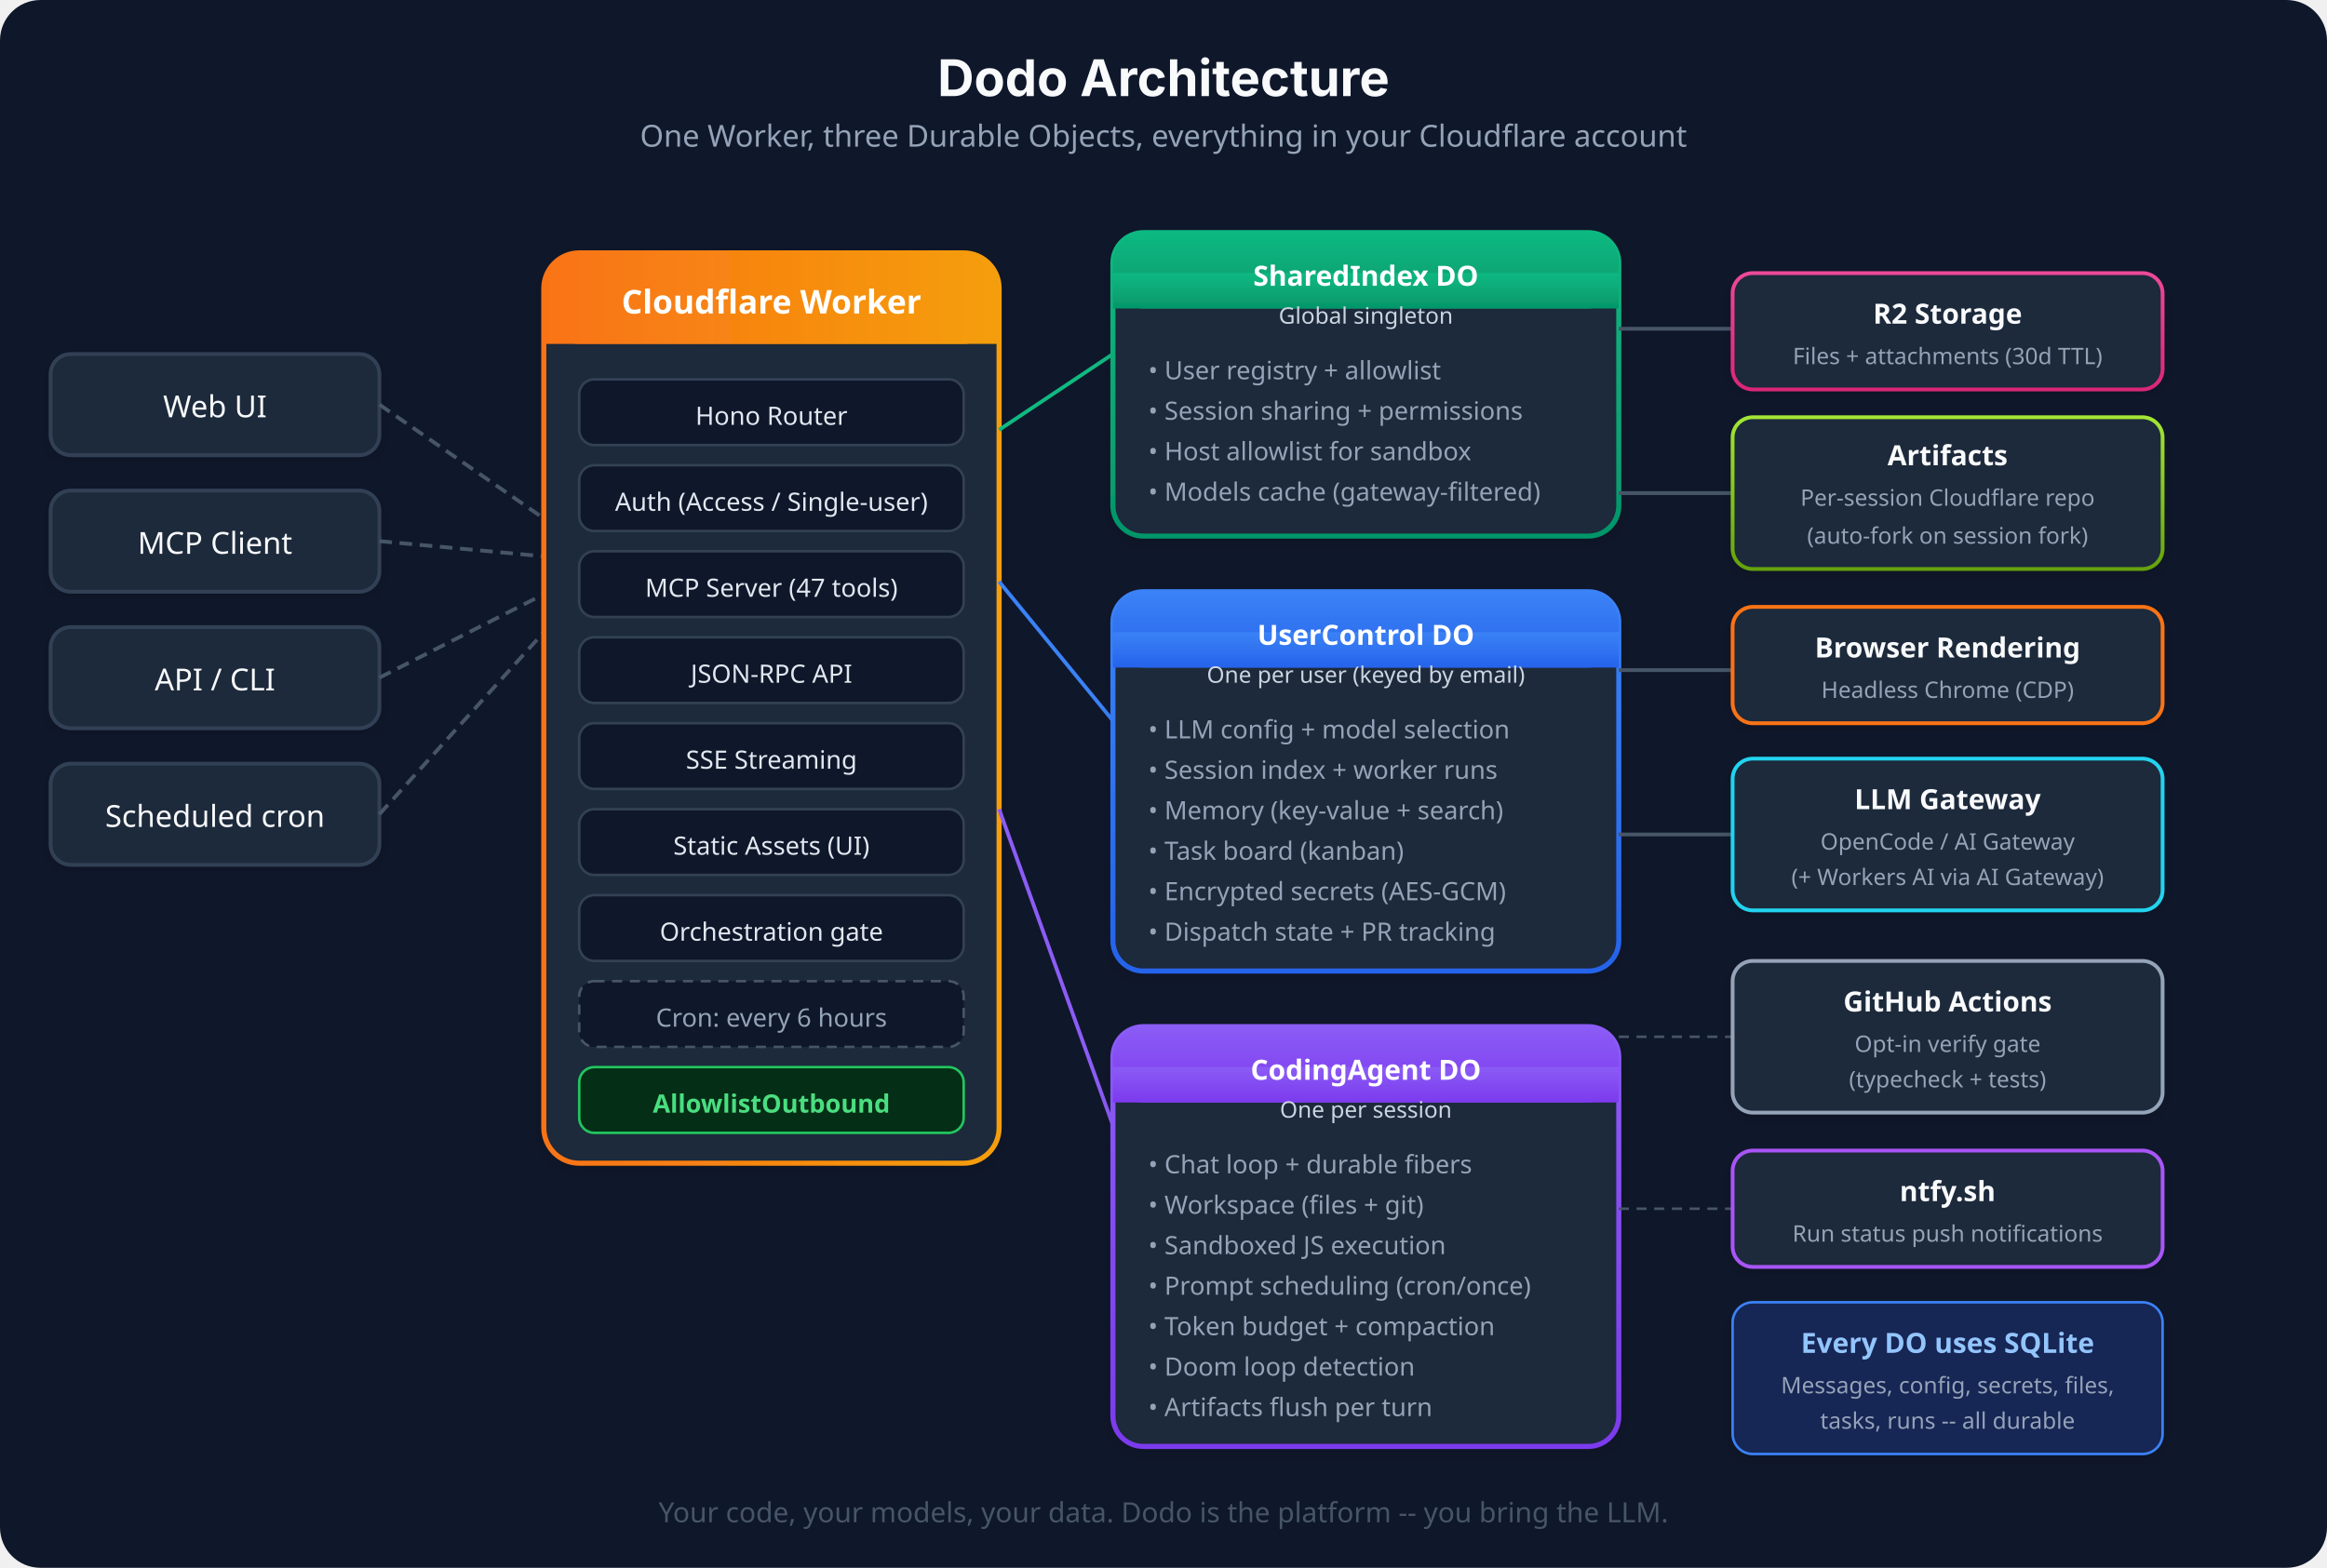
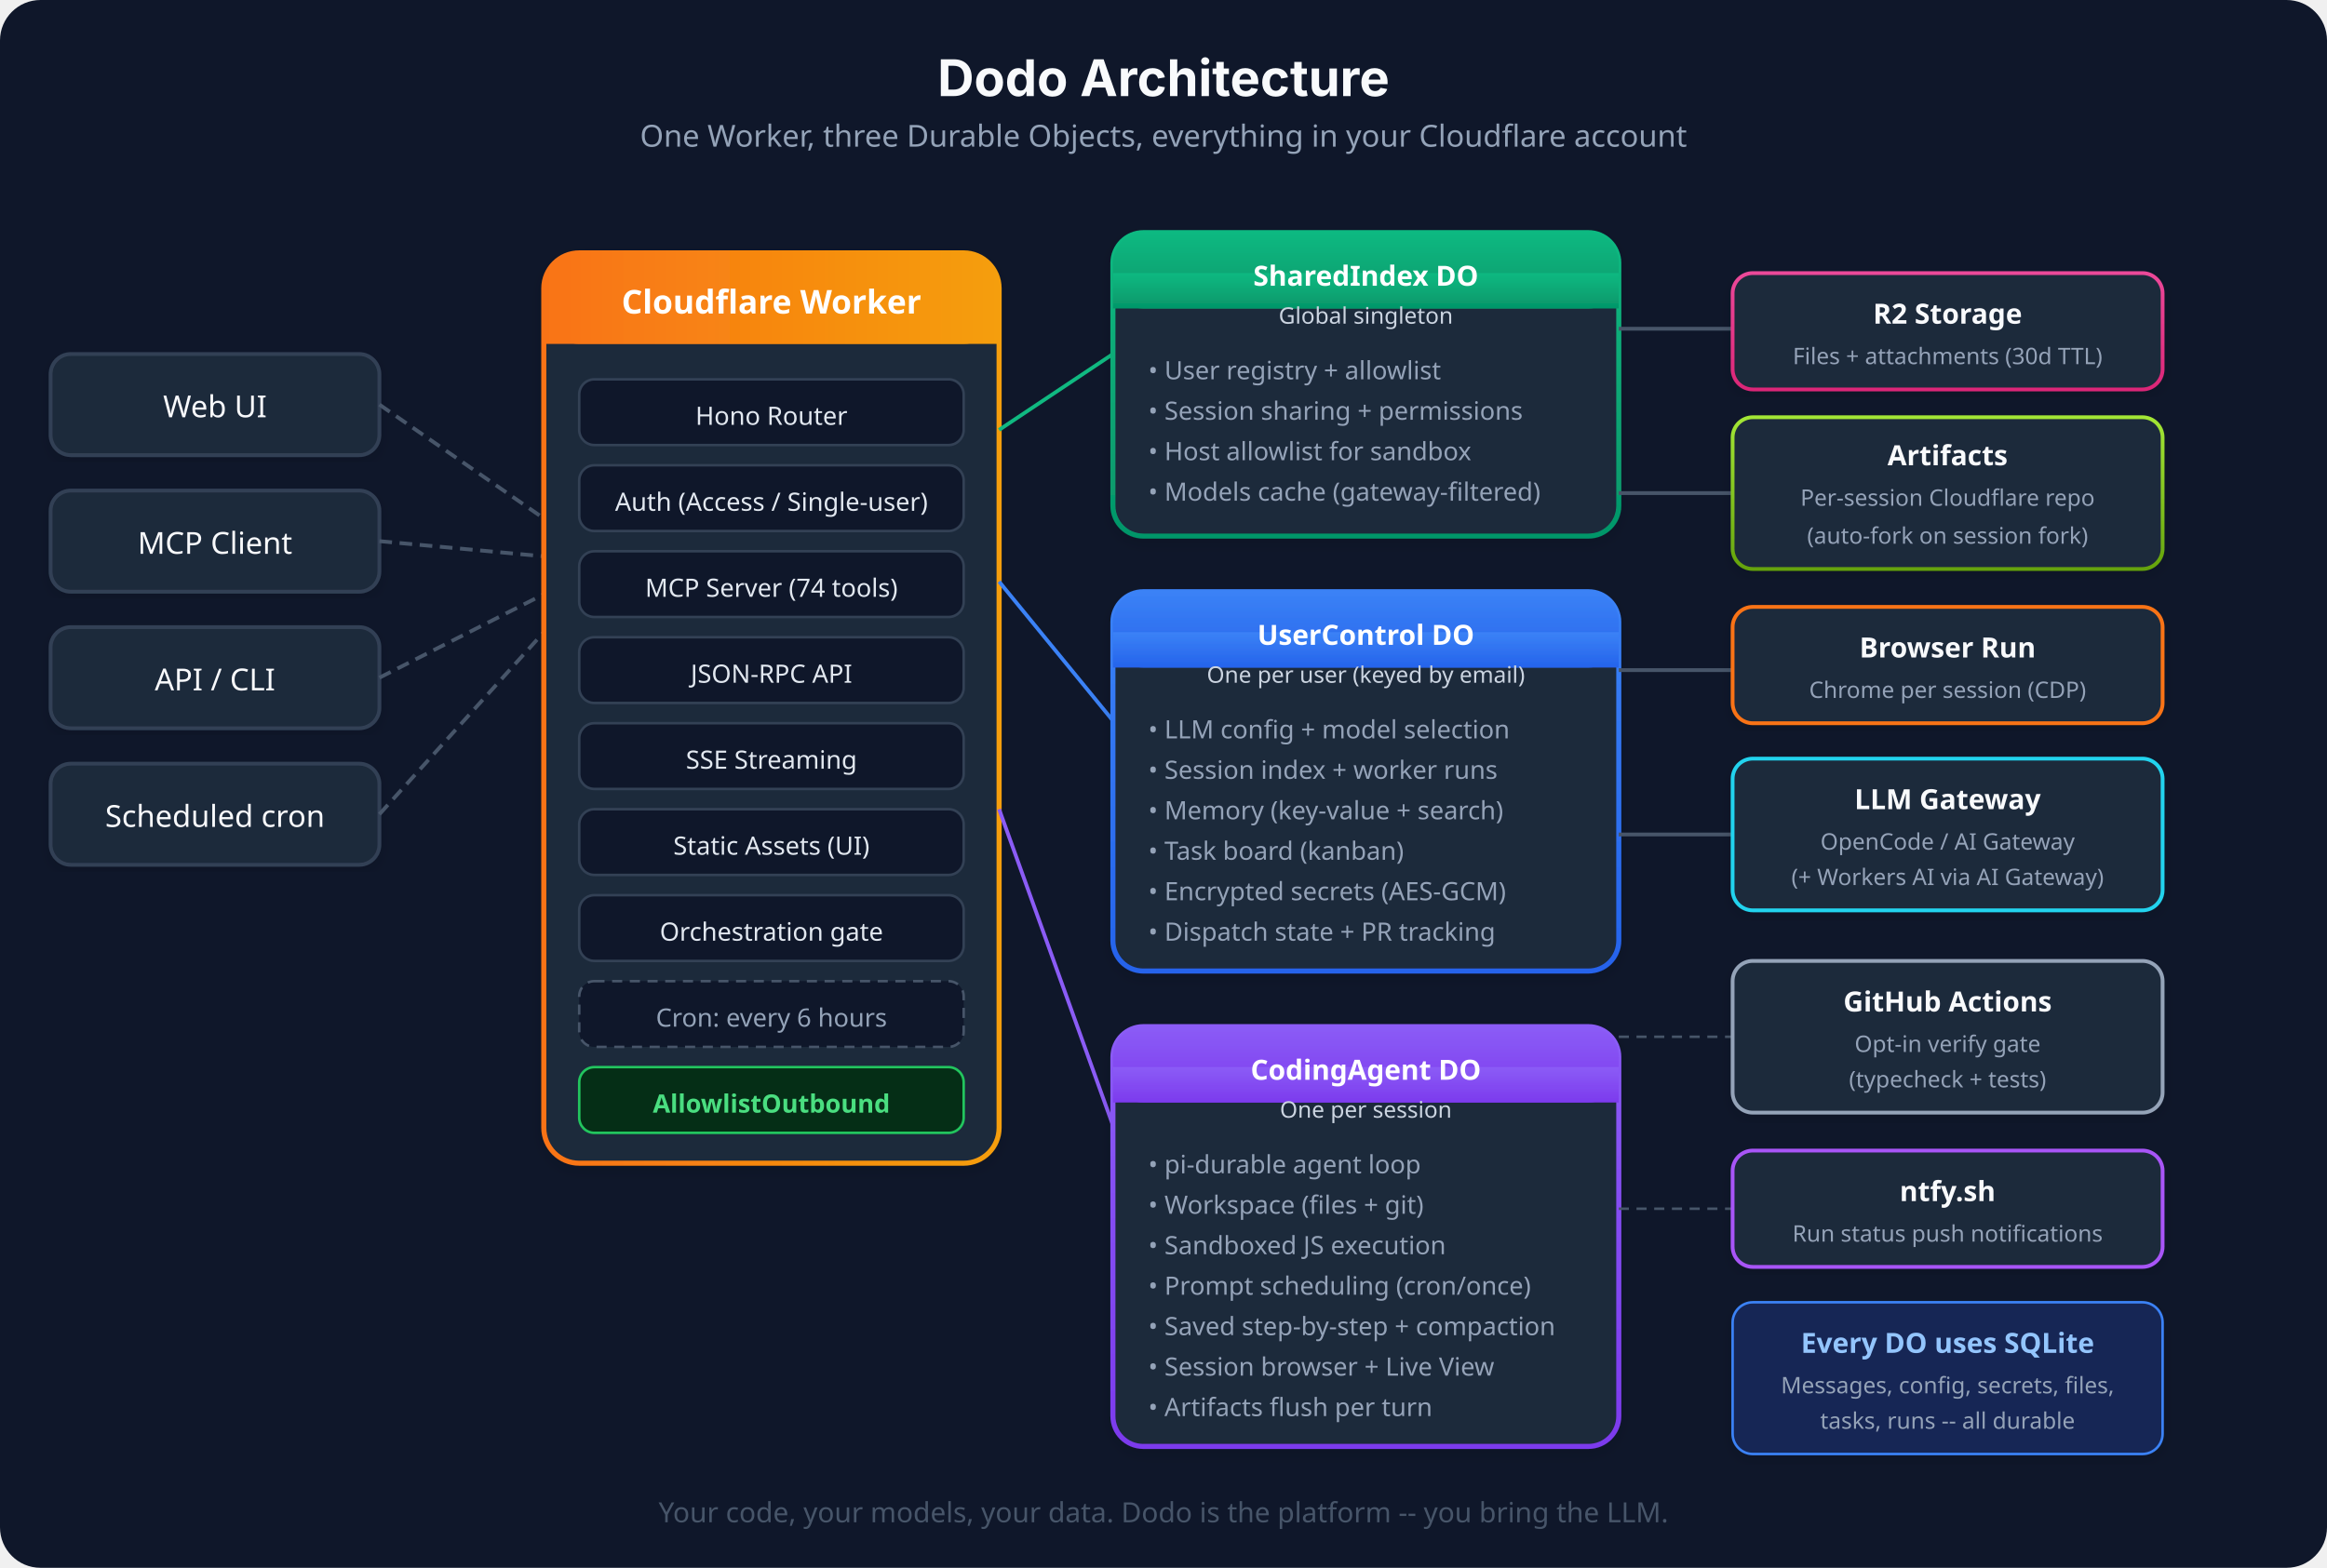
<svg xmlns="http://www.w3.org/2000/svg" viewBox="0 0 920 620" fill="none">
  <defs>
    <linearGradient id="hono" x1="0" y1="0" x2="1" y2="0">
      <stop offset="0%" stop-color="#f97316" />
      <stop offset="100%" stop-color="#f59e0b" />
    </linearGradient>
    <linearGradient id="shared" x1="0" y1="0" x2="0" y2="1">
      <stop offset="0%" stop-color="#10b981" />
      <stop offset="100%" stop-color="#059669" />
    </linearGradient>
    <linearGradient id="user" x1="0" y1="0" x2="0" y2="1">
      <stop offset="0%" stop-color="#3b82f6" />
      <stop offset="100%" stop-color="#2563eb" />
    </linearGradient>
    <linearGradient id="agent" x1="0" y1="0" x2="0" y2="1">
      <stop offset="0%" stop-color="#8b5cf6" />
      <stop offset="100%" stop-color="#7c3aed" />
    </linearGradient>
    <linearGradient id="storage" x1="0" y1="0" x2="0" y2="1">
      <stop offset="0%" stop-color="#ec4899" />
      <stop offset="100%" stop-color="#db2777" />
    </linearGradient>
    <linearGradient id="artifact" x1="0" y1="0" x2="0" y2="1">
      <stop offset="0%" stop-color="#a3e635" />
      <stop offset="100%" stop-color="#65a30d" />
    </linearGradient>
    <filter id="s" x="-3%" y="-3%" width="106%" height="110%">
      <feDropShadow dx="0" dy="2" stdDeviation="3" flood-color="#000" flood-opacity="0.12" />
    </filter>
    <style>
      a { cursor: pointer; }
      a:hover rect { filter: brightness(1.15); }
      a:hover text { fill: #ffffff; }
      a text { transition: fill 120ms; }
    </style>
  </defs>
  <rect width="920" height="620" rx="16" fill="#0f172a" />
  <text x="460" y="38" text-anchor="middle" fill="#f8fafc" font-family="system-ui, -apple-system, sans-serif" font-size="20" font-weight="700">Dodo Architecture</text>
  <text x="460" y="58" text-anchor="middle" fill="#94a3b8" font-family="system-ui, sans-serif" font-size="12">One Worker, three Durable Objects, everything in your Cloudflare account</text>
  <a href="https://github.com/jonnyparris/dodo#quick-start" target="_blank">
    <g filter="url(#s)">
      <rect x="20" y="140" width="130" height="40" rx="8" fill="#1e293b" stroke="#334155" stroke-width="1.5" />
      <text x="85" y="165" text-anchor="middle" fill="#f8fafc" font-family="system-ui, sans-serif" font-size="12" font-weight="500">Web UI</text>
    </g>
  </a>
  <a href="https://github.com/jonnyparris/dodo#connect-via-mcp" target="_blank">
    <g filter="url(#s)">
      <rect x="20" y="194" width="130" height="40" rx="8" fill="#1e293b" stroke="#334155" stroke-width="1.5" />
      <text x="85" y="219" text-anchor="middle" fill="#f8fafc" font-family="system-ui, sans-serif" font-size="12" font-weight="500">MCP Client</text>
    </g>
  </a>
  <a href="https://github.com/jonnyparris/dodo/blob/main/docs/testing.md" target="_blank">
    <g filter="url(#s)">
      <rect x="20" y="248" width="130" height="40" rx="8" fill="#1e293b" stroke="#334155" stroke-width="1.5" />
      <text x="85" y="273" text-anchor="middle" fill="#f8fafc" font-family="system-ui, sans-serif" font-size="12" font-weight="500">API / CLI</text>
    </g>
  </a>
  <a href="https://github.com/jonnyparris/dodo#scheduling" target="_blank">
    <g filter="url(#s)">
      <rect x="20" y="302" width="130" height="40" rx="8" fill="#1e293b" stroke="#334155" stroke-width="1.5" />
      <text x="85" y="327" text-anchor="middle" fill="#f8fafc" font-family="system-ui, sans-serif" font-size="12" font-weight="500">Scheduled cron</text>
    </g>
  </a>
  <line x1="150" y1="160" x2="215" y2="205" stroke="#475569" stroke-width="1.5" stroke-dasharray="5,3" />
  <line x1="150" y1="214" x2="215" y2="220" stroke="#475569" stroke-width="1.5" stroke-dasharray="5,3" />
  <line x1="150" y1="268" x2="215" y2="235" stroke="#475569" stroke-width="1.5" stroke-dasharray="5,3" />
  <line x1="150" y1="322" x2="215" y2="250" stroke="#475569" stroke-width="1.5" stroke-dasharray="5,3" />
  <a href="https://developers.cloudflare.com/workers/" target="_blank">
    <g filter="url(#s)">
      <rect x="215" y="100" width="180" height="360" rx="14" fill="#1e293b" stroke="url(#hono)" stroke-width="2" />
      <rect x="215" y="100" width="180" height="36" rx="14" fill="url(#hono)" />
      <rect x="215" y="122" width="180" height="14" fill="url(#hono)" />
      <text x="305" y="124" text-anchor="middle" fill="#fff" font-family="system-ui, sans-serif" font-size="13" font-weight="700">Cloudflare Worker</text>
    </g>
  </a>
  <a href="https://hono.dev/" target="_blank">
    <g>
      <rect x="229" y="150" width="152" height="26" rx="6" fill="#0f172a" stroke="#334155" stroke-width="1" />
      <text x="305" y="168" text-anchor="middle" fill="#e2e8f0" font-family="system-ui, sans-serif" font-size="10" font-weight="500">Hono Router</text>
    </g>
  </a>
  <a href="https://developers.cloudflare.com/cloudflare-one/applications/configure-apps/self-hosted-public-app/" target="_blank">
    <g>
      <rect x="229" y="184" width="152" height="26" rx="6" fill="#0f172a" stroke="#334155" stroke-width="1" />
      <text x="305" y="202" text-anchor="middle" fill="#e2e8f0" font-family="system-ui, sans-serif" font-size="10" font-weight="500">Auth (Access / Single-user)</text>
    </g>
  </a>
  <a href="https://modelcontextprotocol.io/" target="_blank">
    <g>
      <rect x="229" y="218" width="152" height="26" rx="6" fill="#0f172a" stroke="#334155" stroke-width="1" />
-       <text x="305" y="236" text-anchor="middle" fill="#e2e8f0" font-family="system-ui, sans-serif" font-size="10" font-weight="500">MCP Server (47 tools)</text>
+       <text x="305" y="236" text-anchor="middle" fill="#e2e8f0" font-family="system-ui, sans-serif" font-size="10" font-weight="500">MCP Server (74 tools)</text>
    </g>
  </a>
  <g>
    <rect x="229" y="252" width="152" height="26" rx="6" fill="#0f172a" stroke="#334155" stroke-width="1" />
    <text x="305" y="270" text-anchor="middle" fill="#e2e8f0" font-family="system-ui, sans-serif" font-size="10" font-weight="500">JSON-RPC API</text>
  </g>
  <a href="https://developer.mozilla.org/en-US/docs/Web/API/Server-sent_events" target="_blank">
    <g>
      <rect x="229" y="286" width="152" height="26" rx="6" fill="#0f172a" stroke="#334155" stroke-width="1" />
      <text x="305" y="304" text-anchor="middle" fill="#e2e8f0" font-family="system-ui, sans-serif" font-size="10" font-weight="500">SSE Streaming</text>
    </g>
  </a>
  <a href="https://developers.cloudflare.com/workers/static-assets/" target="_blank">
    <g>
      <rect x="229" y="320" width="152" height="26" rx="6" fill="#0f172a" stroke="#334155" stroke-width="1" />
      <text x="305" y="338" text-anchor="middle" fill="#e2e8f0" font-family="system-ui, sans-serif" font-size="10" font-weight="500">Static Assets (UI)</text>
    </g>
  </a>
  <a href="https://github.com/jonnyparris/dodo#orchestration" target="_blank">
    <g>
      <rect x="229" y="354" width="152" height="26" rx="6" fill="#0f172a" stroke="#334155" stroke-width="1" />
      <text x="305" y="372" text-anchor="middle" fill="#e2e8f0" font-family="system-ui, sans-serif" font-size="10" font-weight="500">Orchestration gate</text>
    </g>
  </a>
  <a href="https://developers.cloudflare.com/workers/configuration/cron-triggers/" target="_blank">
    <g>
      <rect x="229" y="388" width="152" height="26" rx="6" fill="#0f172a" stroke="#475569" stroke-width="1" stroke-dasharray="4,3" />
      <text x="305" y="406" text-anchor="middle" fill="#94a3b8" font-family="system-ui, sans-serif" font-size="10">Cron: every 6 hours</text>
    </g>
  </a>
  <a href="https://developers.cloudflare.com/workers/runtime-apis/bindings/outbound/" target="_blank">
    <g>
      <rect x="229" y="422" width="152" height="26" rx="6" fill="#052e16" stroke="#22c55e" stroke-width="1" />
      <text x="305" y="440" text-anchor="middle" fill="#4ade80" font-family="system-ui, sans-serif" font-size="10" font-weight="600">AllowlistOutbound</text>
    </g>
  </a>
  <line x1="395" y1="170" x2="440" y2="140" stroke="#10b981" stroke-width="1.5" />
  <line x1="395" y1="230" x2="440" y2="285" stroke="#3b82f6" stroke-width="1.5" />
  <line x1="395" y1="320" x2="440" y2="445" stroke="#8b5cf6" stroke-width="1.5" />
  <a href="https://developers.cloudflare.com/durable-objects/" target="_blank">
    <g filter="url(#s)">
      <rect x="440" y="92" width="200" height="120" rx="12" fill="#1e293b" stroke="url(#shared)" stroke-width="2" />
      <rect x="440" y="92" width="200" height="30" rx="12" fill="url(#shared)" />
      <rect x="440" y="108" width="200" height="14" fill="url(#shared)" />
      <text x="540" y="113" text-anchor="middle" fill="#fff" font-family="system-ui, sans-serif" font-size="11" font-weight="700">SharedIndex DO</text>
      <text x="540" y="128" text-anchor="middle" fill="#cbd5e1" font-family="system-ui, sans-serif" font-size="9">Global singleton</text>
      <text x="454" y="150" fill="#94a3b8" font-family="system-ui, sans-serif" font-size="10">• User registry + allowlist</text>
      <text x="454" y="166" fill="#94a3b8" font-family="system-ui, sans-serif" font-size="10">• Session sharing + permissions</text>
      <text x="454" y="182" fill="#94a3b8" font-family="system-ui, sans-serif" font-size="10">• Host allowlist for sandbox</text>
      <text x="454" y="198" fill="#94a3b8" font-family="system-ui, sans-serif" font-size="10">• Models cache (gateway-filtered)</text>
    </g>
  </a>
  <a href="https://developers.cloudflare.com/durable-objects/api/storage-api/" target="_blank">
    <g filter="url(#s)">
      <rect x="440" y="234" width="200" height="150" rx="12" fill="#1e293b" stroke="url(#user)" stroke-width="2" />
      <rect x="440" y="234" width="200" height="30" rx="12" fill="url(#user)" />
      <rect x="440" y="250" width="200" height="14" fill="url(#user)" />
      <text x="540" y="255" text-anchor="middle" fill="#fff" font-family="system-ui, sans-serif" font-size="11" font-weight="700">UserControl DO</text>
      <text x="540" y="270" text-anchor="middle" fill="#cbd5e1" font-family="system-ui, sans-serif" font-size="9">One per user (keyed by email)</text>
      <text x="454" y="292" fill="#94a3b8" font-family="system-ui, sans-serif" font-size="10">• LLM config + model selection</text>
      <text x="454" y="308" fill="#94a3b8" font-family="system-ui, sans-serif" font-size="10">• Session index + worker runs</text>
      <text x="454" y="324" fill="#94a3b8" font-family="system-ui, sans-serif" font-size="10">• Memory (key-value + search)</text>
      <text x="454" y="340" fill="#94a3b8" font-family="system-ui, sans-serif" font-size="10">• Task board (kanban)</text>
      <text x="454" y="356" fill="#94a3b8" font-family="system-ui, sans-serif" font-size="10">• Encrypted secrets (AES-GCM)</text>
      <text x="454" y="372" fill="#94a3b8" font-family="system-ui, sans-serif" font-size="10">• Dispatch state + PR tracking</text>
    </g>
  </a>
  <a href="https://github.com/jonnyparris/dodo#agentic-loop" target="_blank">
    <g filter="url(#s)">
      <rect x="440" y="406" width="200" height="166" rx="12" fill="#1e293b" stroke="url(#agent)" stroke-width="2" />
      <rect x="440" y="406" width="200" height="30" rx="12" fill="url(#agent)" />
      <rect x="440" y="422" width="200" height="14" fill="url(#agent)" />
      <text x="540" y="427" text-anchor="middle" fill="#fff" font-family="system-ui, sans-serif" font-size="11" font-weight="700">CodingAgent DO</text>
      <text x="540" y="442" text-anchor="middle" fill="#cbd5e1" font-family="system-ui, sans-serif" font-size="9">One per session</text>
-       <text x="454" y="464" fill="#94a3b8" font-family="system-ui, sans-serif" font-size="10">• Chat loop + durable fibers</text>
+       <text x="454" y="464" fill="#94a3b8" font-family="system-ui, sans-serif" font-size="10">• pi-durable agent loop</text>
      <text x="454" y="480" fill="#94a3b8" font-family="system-ui, sans-serif" font-size="10">• Workspace (files + git)</text>
      <text x="454" y="496" fill="#94a3b8" font-family="system-ui, sans-serif" font-size="10">• Sandboxed JS execution</text>
      <text x="454" y="512" fill="#94a3b8" font-family="system-ui, sans-serif" font-size="10">• Prompt scheduling (cron/once)</text>
-       <text x="454" y="528" fill="#94a3b8" font-family="system-ui, sans-serif" font-size="10">• Token budget + compaction</text>
-       <text x="454" y="544" fill="#94a3b8" font-family="system-ui, sans-serif" font-size="10">• Doom loop detection</text>
+       <text x="454" y="528" fill="#94a3b8" font-family="system-ui, sans-serif" font-size="10">• Saved step-by-step + compaction</text>
+       <text x="454" y="544" fill="#94a3b8" font-family="system-ui, sans-serif" font-size="10">• Session browser + Live View</text>
      <text x="454" y="560" fill="#94a3b8" font-family="system-ui, sans-serif" font-size="10">• Artifacts flush per turn</text>
    </g>
  </a>
  <line x1="640" y1="130" x2="685" y2="130" stroke="#475569" stroke-width="1.5" />
  <a href="https://developers.cloudflare.com/r2/" target="_blank">
    <g filter="url(#s)">
      <rect x="685" y="108" width="170" height="46" rx="8" fill="#1e293b" stroke="url(#storage)" stroke-width="1.5" />
      <text x="770" y="128" text-anchor="middle" fill="#f8fafc" font-family="system-ui, sans-serif" font-size="11" font-weight="600">R2 Storage</text>
      <text x="770" y="144" text-anchor="middle" fill="#94a3b8" font-family="system-ui, sans-serif" font-size="9">Files + attachments (30d TTL)</text>
    </g>
  </a>
  <line x1="640" y1="195" x2="685" y2="195" stroke="#475569" stroke-width="1.5" />
  <a href="https://github.com/jonnyparris/dodo#artifacts" target="_blank">
    <g filter="url(#s)">
      <rect x="685" y="165" width="170" height="60" rx="8" fill="#1e293b" stroke="url(#artifact)" stroke-width="1.5" />
      <text x="770" y="184" text-anchor="middle" fill="#f8fafc" font-family="system-ui, sans-serif" font-size="11" font-weight="600">Artifacts</text>
      <text x="770" y="200" text-anchor="middle" fill="#94a3b8" font-family="system-ui, sans-serif" font-size="9">Per-session Cloudflare repo</text>
      <text x="770" y="215" text-anchor="middle" fill="#94a3b8" font-family="system-ui, sans-serif" font-size="9">(auto-fork on session fork)</text>
    </g>
  </a>
  <line x1="640" y1="265" x2="685" y2="265" stroke="#475569" stroke-width="1.5" />
  <a href="https://developers.cloudflare.com/browser-rendering/" target="_blank">
    <g filter="url(#s)">
      <rect x="685" y="240" width="170" height="46" rx="8" fill="#1e293b" stroke="#f97316" stroke-width="1.5" />
-       <text x="770" y="260" text-anchor="middle" fill="#f8fafc" font-family="system-ui, sans-serif" font-size="11" font-weight="600">Browser Rendering</text>
-       <text x="770" y="276" text-anchor="middle" fill="#94a3b8" font-family="system-ui, sans-serif" font-size="9">Headless Chrome (CDP)</text>
+       <text x="770" y="260" text-anchor="middle" fill="#f8fafc" font-family="system-ui, sans-serif" font-size="11" font-weight="600">Browser Run</text>
+       <text x="770" y="276" text-anchor="middle" fill="#94a3b8" font-family="system-ui, sans-serif" font-size="9">Chrome per session (CDP)</text>
    </g>
  </a>
  <line x1="640" y1="330" x2="685" y2="330" stroke="#475569" stroke-width="1.5" />
  <a href="https://developers.cloudflare.com/ai-gateway/" target="_blank">
    <g filter="url(#s)">
      <rect x="685" y="300" width="170" height="60" rx="8" fill="#1e293b" stroke="#22d3ee" stroke-width="1.5" />
      <text x="770" y="320" text-anchor="middle" fill="#f8fafc" font-family="system-ui, sans-serif" font-size="11" font-weight="600">LLM Gateway</text>
      <text x="770" y="336" text-anchor="middle" fill="#94a3b8" font-family="system-ui, sans-serif" font-size="9">OpenCode / AI Gateway</text>
      <text x="770" y="350" text-anchor="middle" fill="#94a3b8" font-family="system-ui, sans-serif" font-size="9">(+ Workers AI via AI Gateway)</text>
    </g>
  </a>
  <line x1="640" y1="410" x2="685" y2="410" stroke="#475569" stroke-width="1" stroke-dasharray="4,3" />
  <a href="https://docs.github.com/en/actions/using-workflows/events-that-trigger-workflows#workflow_dispatch" target="_blank">
    <g filter="url(#s)">
      <rect x="685" y="380" width="170" height="60" rx="8" fill="#1e293b" stroke="#94a3b8" stroke-width="1.5" />
      <text x="770" y="400" text-anchor="middle" fill="#f8fafc" font-family="system-ui, sans-serif" font-size="11" font-weight="600">GitHub Actions</text>
      <text x="770" y="416" text-anchor="middle" fill="#94a3b8" font-family="system-ui, sans-serif" font-size="9">Opt-in verify gate</text>
      <text x="770" y="430" text-anchor="middle" fill="#94a3b8" font-family="system-ui, sans-serif" font-size="9">(typecheck + tests)</text>
    </g>
  </a>
  <line x1="640" y1="478" x2="685" y2="478" stroke="#475569" stroke-width="1" stroke-dasharray="4,3" />
  <a href="https://ntfy.sh/" target="_blank">
    <g filter="url(#s)">
      <rect x="685" y="455" width="170" height="46" rx="8" fill="#1e293b" stroke="#a855f7" stroke-width="1.5" />
      <text x="770" y="475" text-anchor="middle" fill="#f8fafc" font-family="system-ui, sans-serif" font-size="11" font-weight="600">ntfy.sh</text>
      <text x="770" y="491" text-anchor="middle" fill="#94a3b8" font-family="system-ui, sans-serif" font-size="9">Run status push notifications</text>
    </g>
  </a>
  <a href="https://developers.cloudflare.com/durable-objects/best-practices/access-durable-objects-storage/" target="_blank">
    <g filter="url(#s)">
      <rect x="685" y="515" width="170" height="60" rx="8" fill="#172554" stroke="#3b82f6" stroke-width="1" />
      <text x="770" y="535" text-anchor="middle" fill="#93c5fd" font-family="system-ui, sans-serif" font-size="11" font-weight="600">Every DO uses SQLite</text>
      <text x="770" y="551" text-anchor="middle" fill="#94a3b8" font-family="system-ui, sans-serif" font-size="9">Messages, config, secrets, files,</text>
      <text x="770" y="565" text-anchor="middle" fill="#94a3b8" font-family="system-ui, sans-serif" font-size="9">tasks, runs -- all durable</text>
    </g>
  </a>
  <text x="460" y="602" text-anchor="middle" fill="#475569" font-family="system-ui, sans-serif" font-size="11">Your code, your models, your data. Dodo is the platform -- you bring the LLM.</text>
</svg>
